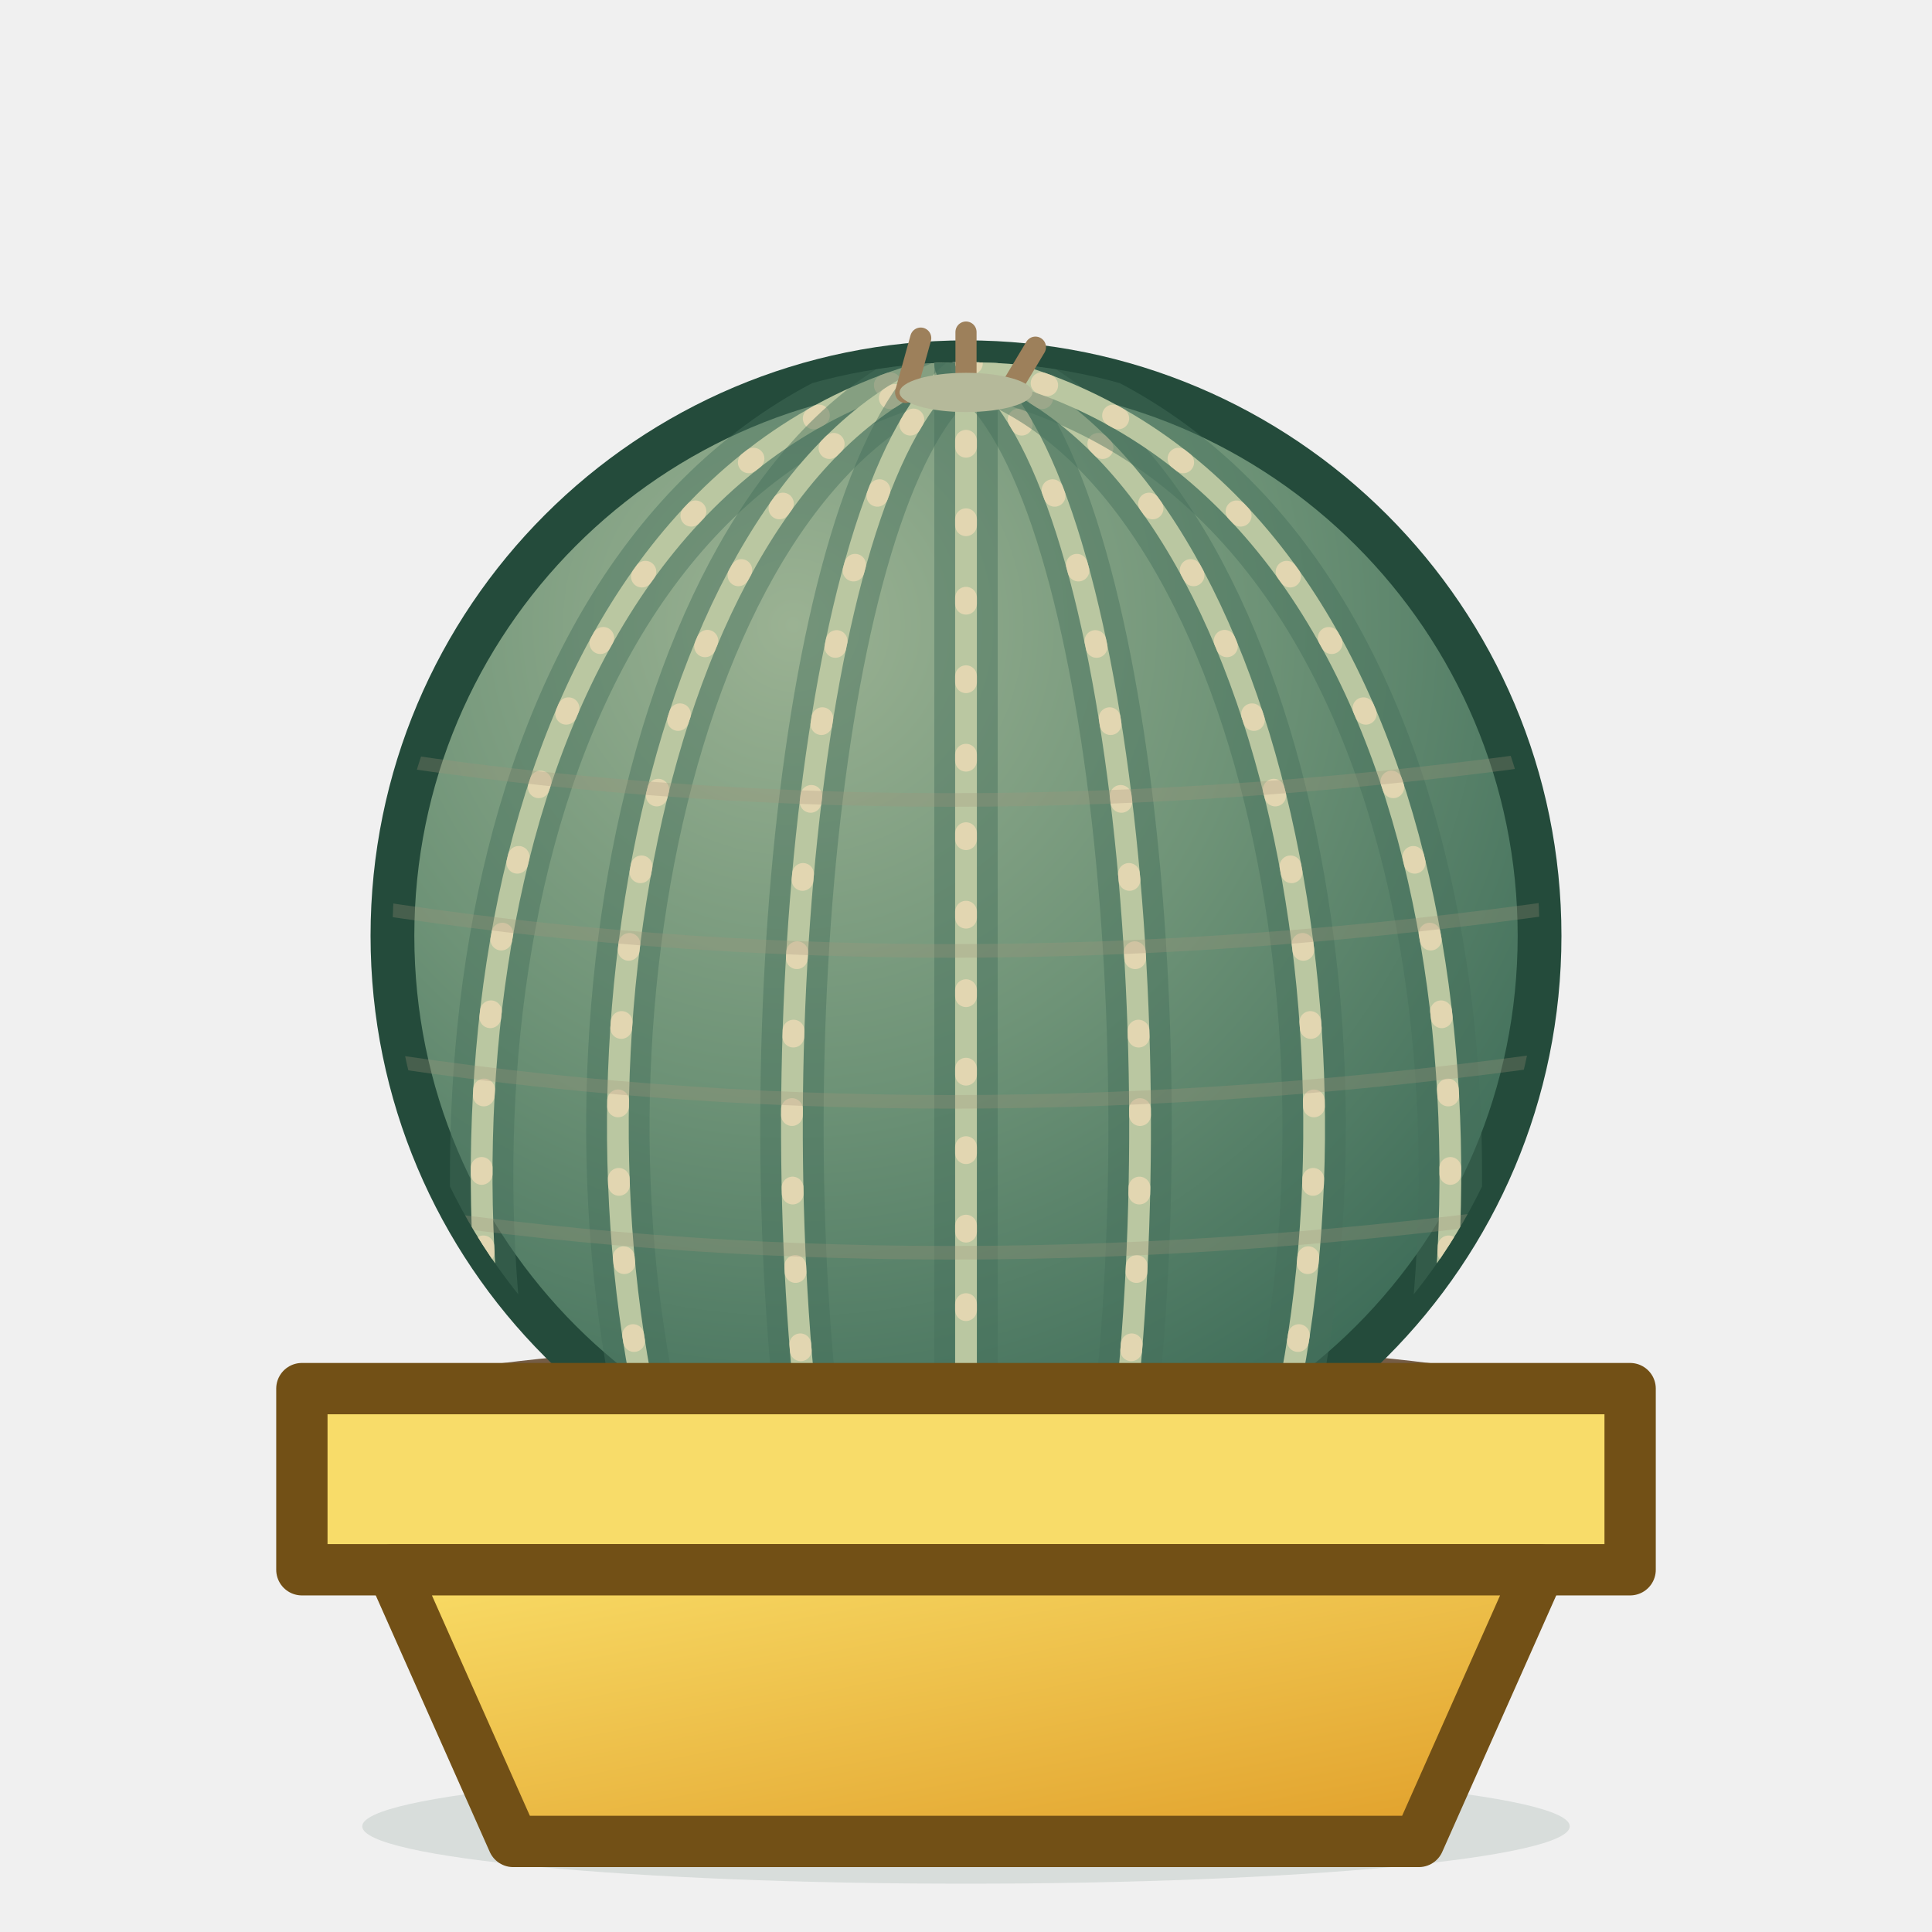
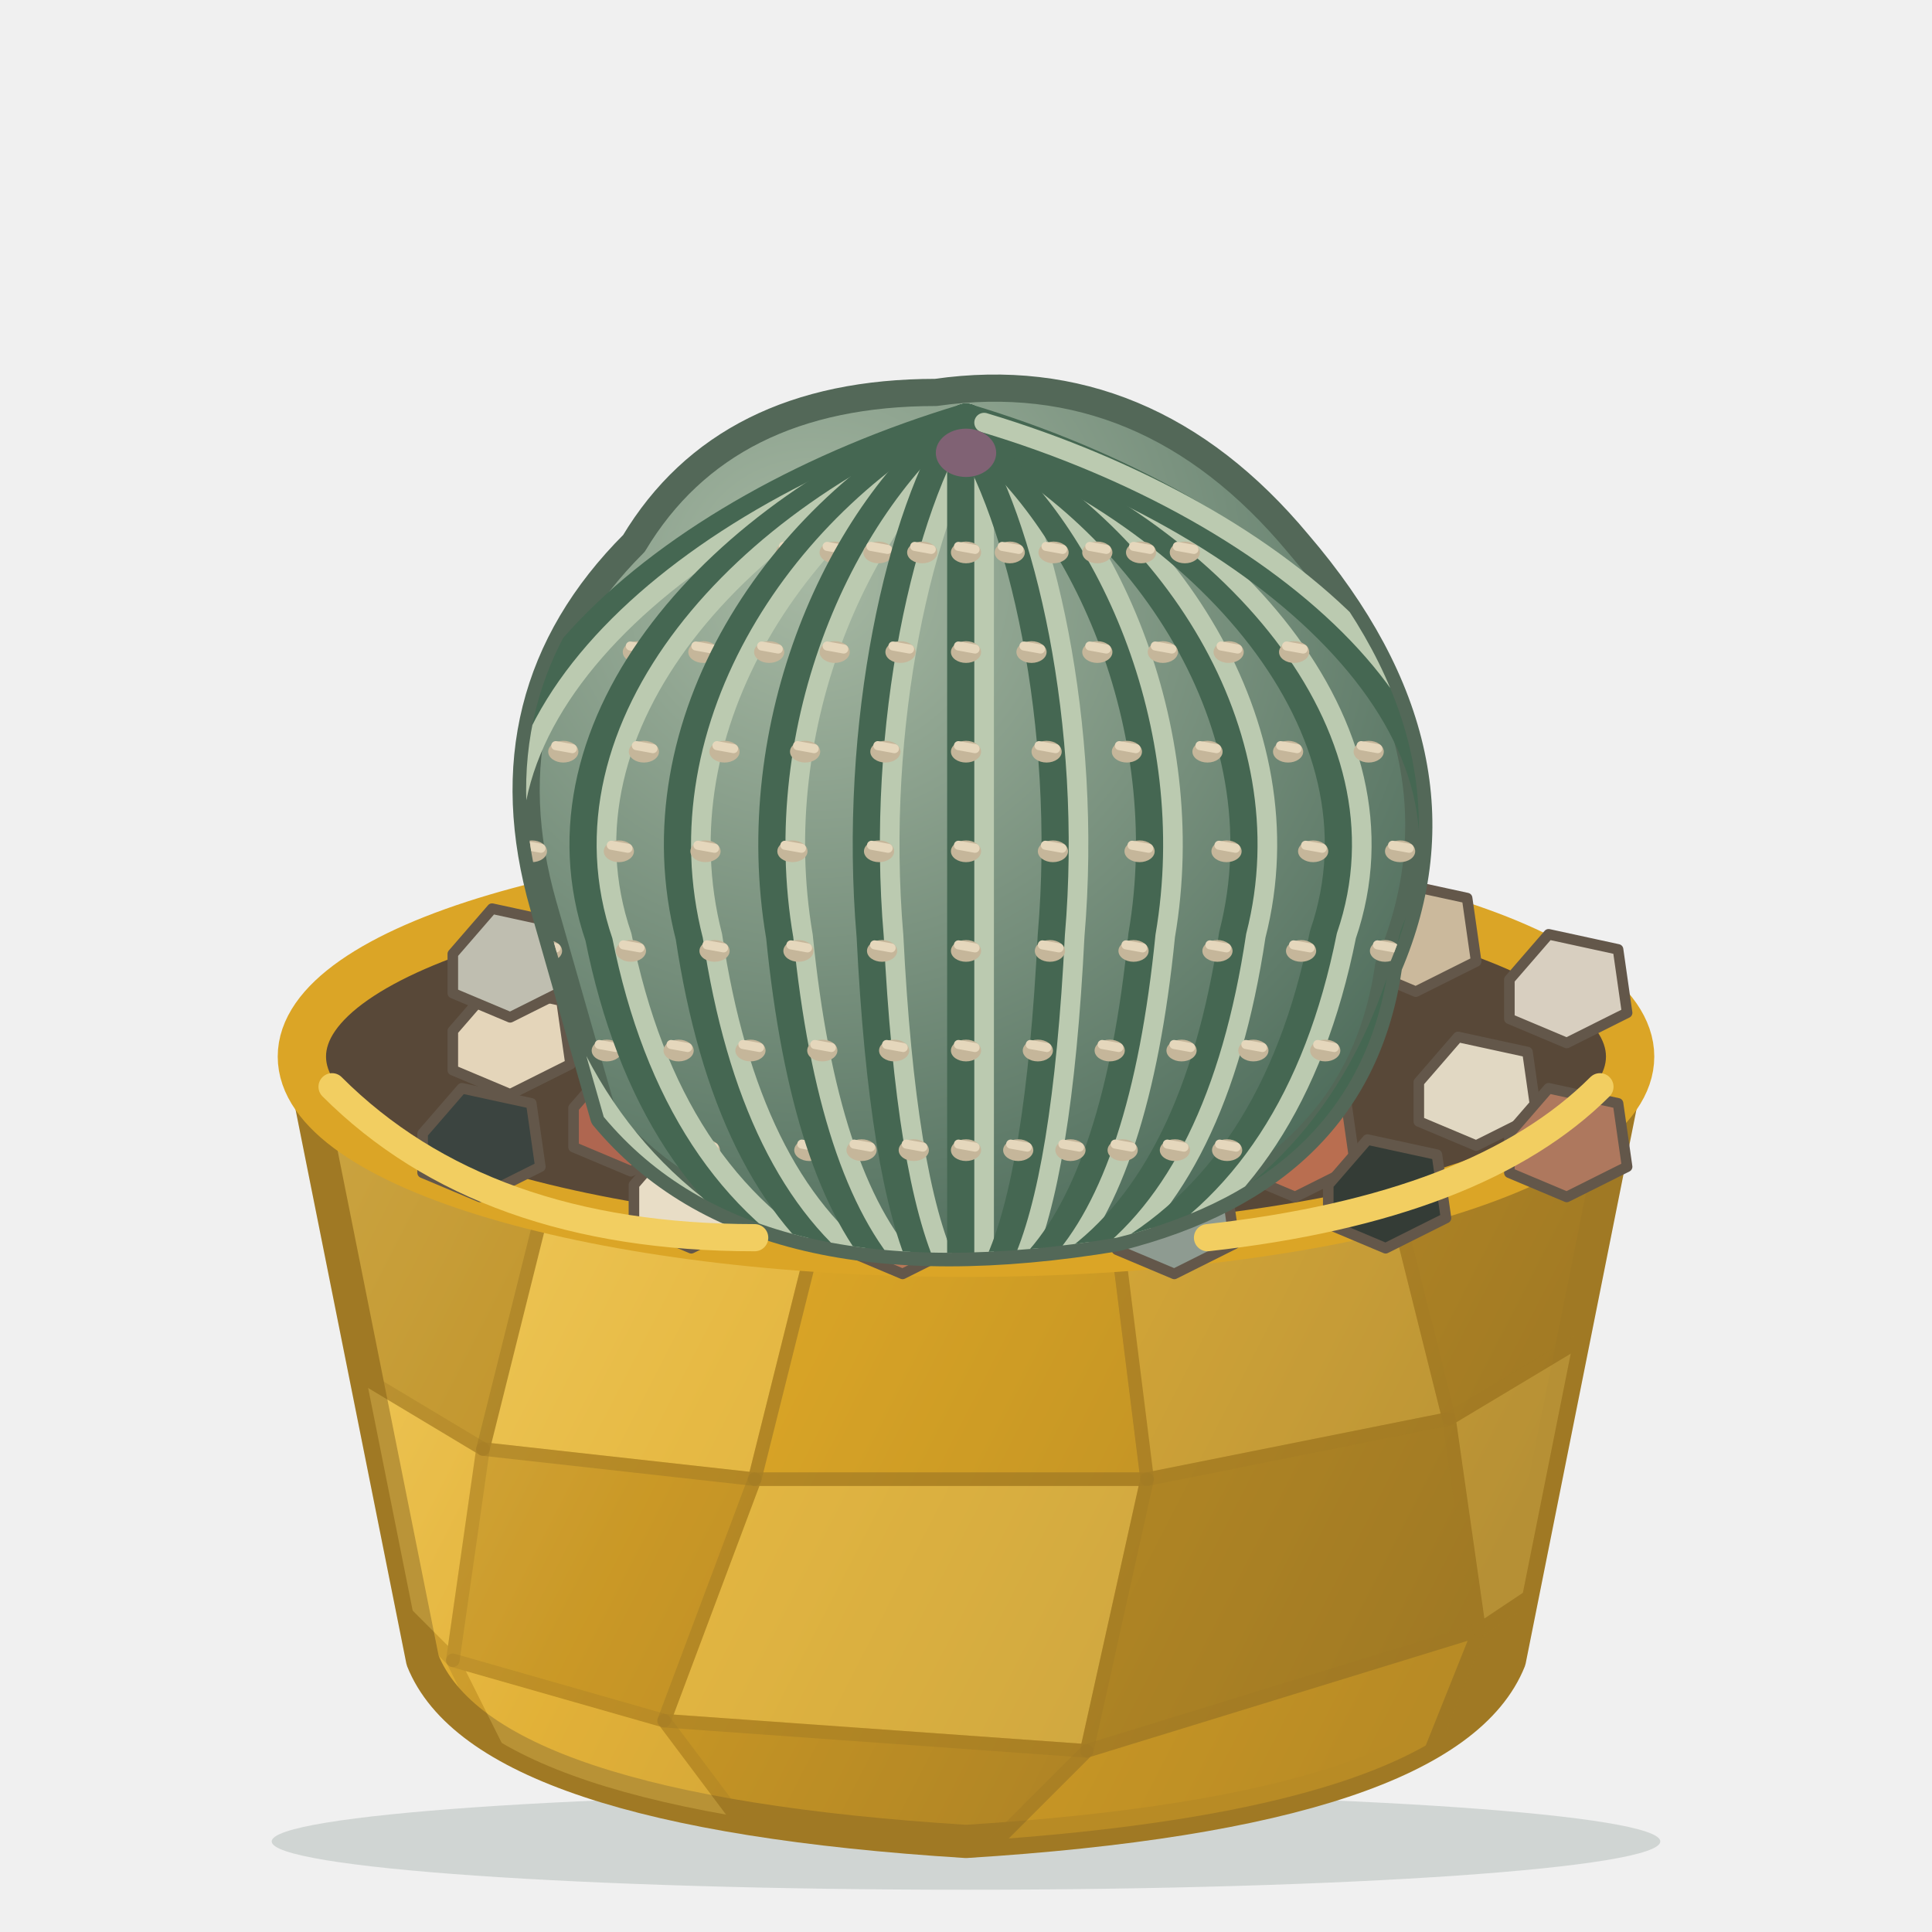
<svg xmlns="http://www.w3.org/2000/svg" viewBox="0 0 64 64" role="img" aria-labelledby="euphorbia-obesa-hybrid-title euphorbia-obesa-hybrid-description" data-plant-slug="euphorbia-obesa-hybrid" focusable="false">
  <defs>
-     <linearGradient id="obesa-pot" x1="0" x2="0.8" y1="0" y2="1">
-       <stop offset="0" stop-color="#f9dd67" />
-       <stop offset="1" stop-color="#e2a32e" />
+     <linearGradient id="nov01-a-p10-pot" x1="0" y1="0" x2="1" y2="0.3">
+       <stop stop-color="#f2ce61" />
+       <stop offset="0.4" stop-color="#dba526" />
+       <stop offset="1" stop-color="#a07924" />
    </linearGradient>
-     <radialGradient id="baseball-body" cx="35%" cy="23%" r="80%">
-       <stop offset="0" stop-color="#9bb293" />
-       <stop offset="0.5" stop-color="#6e9377" />
-       <stop offset="1" stop-color="#3d6c58" />
+     <clipPath id="nov01-a-p10-pot-clip">
+       <path d="M10 35H54L50 55Q48 60 32 61Q16 60 14 55Z" fill="#fff" stroke="none" stroke-width="0" />
+     </clipPath>
+     <radialGradient id="nov01-a-p10-body" cx="0.32" cy="0.22" r="0.9">
+       <stop stop-color="#a6b8a3" />
+       <stop offset="1" stop-color="#4a6958" />
    </radialGradient>
-     <clipPath id="baseball-clip" clipPathUnits="userSpaceOnUse">
-       <ellipse cx="32" cy="31" rx="19" ry="19" fill="none" stroke="none" stroke-width="1" />
+     <clipPath id="nov01-a-p10-body-clip">
+       <path d="M18 30Q16 23 21 18Q24 13 31 13Q38 12 43 18Q49 25 46 32Q45 39 37 41Q25 43 20 37Z" fill="#fff" stroke="none" stroke-width="0" />
    </clipPath>
  </defs>
-   <ellipse cx="32" cy="60.5" rx="20" ry="1.9" fill="#244b3b" stroke="none" stroke-width="0" opacity="0.12" />
-   <ellipse cx="32" cy="46.5" rx="20" ry="2.1" fill="#745c45" stroke="none" stroke-width="1" />
-   <ellipse cx="32" cy="31" rx="19" ry="19" fill="url(#baseball-body)" stroke="#244b3b" stroke-width="1.45" />
-   <g clip-path="url(#baseball-clip)">
-     <path d="M32 12C17 15 14 35 17 49" fill="none" stroke="#466f5c" stroke-width="2.1" stroke-linecap="round" stroke-linejoin="round" stroke-opacity="0.45" />
-     <path d="M32 12C17 15 14 35 17 49" fill="none" stroke="#bac7a1" stroke-width="0.72" stroke-linecap="round" stroke-linejoin="round" />
-     <path d="M32 12C17 15 14 35 17 49" fill="none" stroke="#e2d6b1" stroke-width="0.72" stroke-linecap="round" stroke-linejoin="round" stroke-dasharray="0.2 2.4" />
-     <path d="M32 12C22 15 18 35 22 49" fill="none" stroke="#466f5c" stroke-width="2.1" stroke-linecap="round" stroke-linejoin="round" stroke-opacity="0.45" />
-     <path d="M32 12C22 15 18 35 22 49" fill="none" stroke="#bac7a1" stroke-width="0.72" stroke-linecap="round" stroke-linejoin="round" />
-     <path d="M32 12C22 15 18 35 22 49" fill="none" stroke="#e2d6b1" stroke-width="0.72" stroke-linecap="round" stroke-linejoin="round" stroke-dasharray="0.2 2.4" />
-     <path d="M32 12C27 15 25 35 27 49" fill="none" stroke="#466f5c" stroke-width="2.1" stroke-linecap="round" stroke-linejoin="round" stroke-opacity="0.45" />
-     <path d="M32 12C27 15 25 35 27 49" fill="none" stroke="#bac7a1" stroke-width="0.72" stroke-linecap="round" stroke-linejoin="round" />
-     <path d="M32 12C27 15 25 35 27 49" fill="none" stroke="#e2d6b1" stroke-width="0.72" stroke-linecap="round" stroke-linejoin="round" stroke-dasharray="0.2 2.4" />
-     <path d="M32 12C32 15 32 35 32 49" fill="none" stroke="#466f5c" stroke-width="2.1" stroke-linecap="round" stroke-linejoin="round" stroke-opacity="0.45" />
-     <path d="M32 12C32 15 32 35 32 49" fill="none" stroke="#bac7a1" stroke-width="0.72" stroke-linecap="round" stroke-linejoin="round" />
-     <path d="M32 12C32 15 32 35 32 49" fill="none" stroke="#e2d6b1" stroke-width="0.72" stroke-linecap="round" stroke-linejoin="round" stroke-dasharray="0.2 2.4" />
-     <path d="M32 12C37 15 39 35 37 49" fill="none" stroke="#466f5c" stroke-width="2.1" stroke-linecap="round" stroke-linejoin="round" stroke-opacity="0.45" />
-     <path d="M32 12C37 15 39 35 37 49" fill="none" stroke="#bac7a1" stroke-width="0.72" stroke-linecap="round" stroke-linejoin="round" />
-     <path d="M32 12C37 15 39 35 37 49" fill="none" stroke="#e2d6b1" stroke-width="0.72" stroke-linecap="round" stroke-linejoin="round" stroke-dasharray="0.2 2.4" />
-     <path d="M32 12C42 15 46 35 42 49" fill="none" stroke="#466f5c" stroke-width="2.1" stroke-linecap="round" stroke-linejoin="round" stroke-opacity="0.45" />
-     <path d="M32 12C42 15 46 35 42 49" fill="none" stroke="#bac7a1" stroke-width="0.72" stroke-linecap="round" stroke-linejoin="round" />
-     <path d="M32 12C42 15 46 35 42 49" fill="none" stroke="#e2d6b1" stroke-width="0.72" stroke-linecap="round" stroke-linejoin="round" stroke-dasharray="0.2 2.4" />
-     <path d="M32 12C47 15 50 35 47 49" fill="none" stroke="#466f5c" stroke-width="2.1" stroke-linecap="round" stroke-linejoin="round" stroke-opacity="0.45" />
-     <path d="M32 12C47 15 50 35 47 49" fill="none" stroke="#bac7a1" stroke-width="0.72" stroke-linecap="round" stroke-linejoin="round" />
-     <path d="M32 12C47 15 50 35 47 49" fill="none" stroke="#e2d6b1" stroke-width="0.72" stroke-linecap="round" stroke-linejoin="round" stroke-dasharray="0.2 2.4" />
-     <path d="M12 25q19 3 40 0m-40 5q19 3 40 0m-40 5q19 3 40 0m-40 5q19 3 40 0" fill="none" stroke="#a29479" stroke-width="0.45" stroke-linecap="round" stroke-linejoin="round" stroke-opacity="0.28" />
+   <g stroke-linecap="round" stroke-linejoin="round">
+     <ellipse cx="32" cy="61" rx="23" ry="1.6" fill="#274537" opacity="0.16" />
+     <path d="M10 35H54L50 55Q48 60 32 61Q16 60 14 55Z" fill="url(#nov01-a-p10-pot)" stroke="#a07924" stroke-width="1.1" />
+     <g clip-path="url(#nov01-a-p10-pot-clip)">
+       <path d="M10 36 18 40 16 48 11 45Z" fill="#a07924" stroke="#a07924" stroke-width="0.45" opacity="0.48" />
+       <path d="M18 40 27 41 25 49 16 48Z" fill="#f2ce61" stroke="#a07924" stroke-width="0.45" opacity="0.5" />
+       <path d="M27 41 37 41 38 49 25 49Z" fill="#dba526" stroke="#a07924" stroke-width="0.45" opacity="0.35" />
+       <path d="M37 41 46 39 48 47 38 49Z" fill="#f2ce61" stroke="#a07924" stroke-width="0.45" opacity="0.3" />
+       <path d="M46 39 54 36 53 44 48 47Z" fill="#a07924" stroke="#a07924" stroke-width="0.45" opacity="0.38" />
+       <path d="M11 45 16 48 15 55 12 52Z" fill="#f2ce61" stroke="#a07924" stroke-width="0.45" opacity="0.32" />
+       <path d="M16 48 25 49 22 57 15 55Z" fill="#a07924" stroke="#a07924" stroke-width="0.45" opacity="0.3" />
+       <path d="M25 49 38 49 36 58 22 57Z" fill="#f2ce61" stroke="#a07924" stroke-width="0.45" opacity="0.45" />
+       <path d="M38 49 48 47 49 54 36 58Z" fill="#a07924" stroke="#a07924" stroke-width="0.45" opacity="0.42" />
+       <path d="M48 47 53 44 52 52 49 54Z" fill="#f2ce61" stroke="#a07924" stroke-width="0.45" opacity="0.28" />
+       <path d="M15 55 22 57 25 61 17 59Z" fill="#f2ce61" stroke="#a07924" stroke-width="0.45" opacity="0.3" />
+       <path d="M22 57 36 58 32 62 25 61Z" fill="#a07924" stroke="#a07924" stroke-width="0.45" opacity="0.25" />
+       <path d="M36 58 49 54 47 59 32 62Z" fill="#dba526" stroke="#a07924" stroke-width="0.45" opacity="0.4" />
+     </g>
+     <ellipse cx="32" cy="35" rx="22" ry="6.5" fill="#584838" stroke="#dba526" stroke-width="1.6" />
+     <path d="m15 34.15 1.3-1.5 2.3 0.5 0.3 2.1-2 1-1.9-0.8Z" fill="#e4d5ba" stroke="#63574a" stroke-width="0.35" />
+     <path d="m19 36.7 1.3-1.5 2.3 0.5 0.3 2.1-2 1-1.9-0.8Z" fill="#af6650" stroke="#63574a" stroke-width="0.35" />
+     <path d="m24 37.55 1.3-1.5 2.3 0.5 0.3 2.1-2 1-1.9-0.8Z" fill="#bdc4bc" stroke="#63574a" stroke-width="0.35" />
+     <path d="m29 38.4 1.3-1.5 2.3 0.5 0.3 2.1-2 1-1.9-0.8Z" fill="#3a3b35" stroke="#63574a" stroke-width="0.35" />
+     <path d="m35 38.4 1.3-1.5 2.3 0.5 0.3 2.1-2 1-1.9-0.8Z" fill="#ddcdb1" stroke="#63574a" stroke-width="0.35" />
+     <path d="m41 37.55 1.3-1.5 2.3 0.5 0.3 2.1-2 1-1.9-0.8Z" fill="#b96e50" stroke="#63574a" stroke-width="0.35" />
+     <path d="m47 35.85 1.3-1.5 2.3 0.5 0.3 2.1-2 1-1.9-0.8Z" fill="#e1d8c3" stroke="#63574a" stroke-width="0.35" />
+     <path d="m14 37.55 1.3-1.5 2.3 0.5 0.3 2.1-2 1-1.9-0.8Z" fill="#3b4440" stroke="#63574a" stroke-width="0.35" />
+     <path d="m21 39.25 1.3-1.5 2.3 0.5 0.3 2.1-2 1-1.9-0.8Z" fill="#e8ddc6" stroke="#63574a" stroke-width="0.35" />
+     <path d="m28 40.1 1.3-1.5 2.3 0.5 0.3 2.1-2 1-1.9-0.8Z" fill="#b87757" stroke="#63574a" stroke-width="0.35" />
+     <path d="m37 40.1 1.3-1.5 2.3 0.5 0.3 2.1-2 1-1.9-0.8Z" fill="#8e9b91" stroke="#63574a" stroke-width="0.35" />
+     <path d="m44 39.25 1.3-1.5 2.3 0.5 0.3 2.1-2 1-1.9-0.8Z" fill="#343c36" stroke="#63574a" stroke-width="0.35" />
+     <path d="m50 37.55 1.3-1.5 2.3 0.5 0.3 2.1-2 1-1.9-0.8Z" fill="#ae785e" stroke="#63574a" stroke-width="0.35" />
+     <path d="m15 31.6 1.3-1.5 2.3 0.5 0.3 2.1-2 1-1.9-0.8Z" fill="#bfbeb0" stroke="#63574a" stroke-width="0.35" />
+     <path d="m21 30.75 1.3-1.5 2.3 0.5 0.3 2.1-2 1-1.9-0.8Z" fill="#3a3e36" stroke="#63574a" stroke-width="0.35" />
+     <path d="m45 30.75 1.3-1.5 2.3 0.5 0.3 2.1-2 1-1.9-0.8Z" fill="#cbb99c" stroke="#63574a" stroke-width="0.35" />
+     <path d="m50 32.45 1.3-1.5 2.3 0.5 0.3 2.1-2 1-1.9-0.8Z" fill="#d8cfc0" stroke="#63574a" stroke-width="0.35" />
+     <path d="M18 30Q16 23 21 18Q24 13 31 13Q38 12 43 18Q49 25 46 32Q45 39 37 41Q25 43 20 37Z" fill="url(#nov01-a-p10-body)" stroke="#536858" stroke-width="0.9" />
+     <g clip-path="url(#nov01-a-p10-body-clip)">
+       <path d="M32 14C22 17 14 24 17 31Q19 39 26 42" fill="none" stroke="#456752" stroke-width="1.25" />
+       <path d="M32 14C22 17 14 24 17 31Q19 39 26 42" fill="none" stroke="#bbcab0" stroke-width="0.65" transform="translate(0.6 0)" />
+       <ellipse cx="24.75" cy="18.3" rx="0.5" ry="0.36" fill="#c5b69a" />
+       <path d="m24.5 18.1 0.55 0.1" fill="none" stroke="#e5d7bc" stroke-width="0.3" />
+       <ellipse cx="21.13" cy="21.6" rx="0.5" ry="0.36" fill="#c5b69a" />
+       <path d="m20.88 21.4 0.55 0.1" fill="none" stroke="#e5d7bc" stroke-width="0.3" />
+       <ellipse cx="18.66" cy="24.9" rx="0.5" ry="0.36" fill="#c5b69a" />
+       <path d="m18.41 24.7 0.55 0.1" fill="none" stroke="#e5d7bc" stroke-width="0.3" />
+       <ellipse cx="17.62" cy="28.2" rx="0.5" ry="0.36" fill="#c5b69a" />
+       <path d="m17.37 28 0.55 0.1" fill="none" stroke="#e5d7bc" stroke-width="0.3" />
+       <ellipse cx="18.12" cy="31.5" rx="0.5" ry="0.36" fill="#c5b69a" />
+       <path d="m17.87 31.3 0.55 0.1" fill="none" stroke="#e5d7bc" stroke-width="0.3" />
+       <ellipse cx="20.1" cy="34.8" rx="0.5" ry="0.36" fill="#c5b69a" />
+       <path d="m19.85 34.6 0.55 0.1" fill="none" stroke="#e5d7bc" stroke-width="0.3" />
+       <ellipse cx="23.35" cy="38.1" rx="0.5" ry="0.36" fill="#c5b69a" />
+       <path d="m23.1 37.9 0.55 0.1" fill="none" stroke="#e5d7bc" stroke-width="0.3" />
+       <path d="M32 14C24 17 17.6 24 20 31Q21.6 39 27.2 42" fill="none" stroke="#456752" stroke-width="1.25" />
+       <path d="M32 14C24 17 17.6 24 20 31Q21.6 39 27.2 42" fill="none" stroke="#bbcab0" stroke-width="0.65" transform="translate(0.6 0)" />
+       <ellipse cx="26.2" cy="18.3" rx="0.5" ry="0.36" fill="#c5b69a" />
+       <path d="m25.95 18.1 0.55 0.1" fill="none" stroke="#e5d7bc" stroke-width="0.3" />
+       <ellipse cx="23.3" cy="21.6" rx="0.5" ry="0.36" fill="#c5b69a" />
+       <path d="m23.05 21.4 0.55 0.1" fill="none" stroke="#e5d7bc" stroke-width="0.3" />
+       <ellipse cx="21.33" cy="24.9" rx="0.5" ry="0.36" fill="#c5b69a" />
+       <path d="m21.08 24.7 0.55 0.1" fill="none" stroke="#e5d7bc" stroke-width="0.3" />
+       <ellipse cx="20.5" cy="28.2" rx="0.5" ry="0.36" fill="#c5b69a" />
+       <path d="m20.25 28 0.55 0.1" fill="none" stroke="#e5d7bc" stroke-width="0.3" />
+       <ellipse cx="20.9" cy="31.5" rx="0.5" ry="0.36" fill="#c5b69a" />
+       <path d="m20.65 31.3 0.55 0.1" fill="none" stroke="#e5d7bc" stroke-width="0.3" />
+       <ellipse cx="22.48" cy="34.8" rx="0.5" ry="0.36" fill="#c5b69a" />
+       <path d="m22.23 34.6 0.55 0.1" fill="none" stroke="#e5d7bc" stroke-width="0.3" />
+       <ellipse cx="25.08" cy="38.1" rx="0.5" ry="0.36" fill="#c5b69a" />
+       <path d="m24.83 37.9 0.55 0.1" fill="none" stroke="#e5d7bc" stroke-width="0.3" />
+       <path d="M32 14C26 17 21.2 24 23 31Q24.2 39 28.4 42" fill="none" stroke="#456752" stroke-width="1.25" />
+       <path d="M32 14C26 17 21.2 24 23 31Q24.2 39 28.4 42" fill="none" stroke="#bbcab0" stroke-width="0.65" transform="translate(0.6 0)" />
+       <ellipse cx="27.65" cy="18.3" rx="0.5" ry="0.36" fill="#c5b69a" />
+       <path d="m27.4 18.1 0.55 0.1" fill="none" stroke="#e5d7bc" stroke-width="0.3" />
+       <ellipse cx="25.48" cy="21.6" rx="0.5" ry="0.36" fill="#c5b69a" />
+       <path d="m25.23 21.4 0.55 0.1" fill="none" stroke="#e5d7bc" stroke-width="0.3" />
+       <ellipse cx="24" cy="24.9" rx="0.5" ry="0.36" fill="#c5b69a" />
+       <path d="m23.75 24.7 0.55 0.1" fill="none" stroke="#e5d7bc" stroke-width="0.3" />
+       <ellipse cx="23.37" cy="28.2" rx="0.5" ry="0.36" fill="#c5b69a" />
+       <path d="m23.12 28 0.55 0.1" fill="none" stroke="#e5d7bc" stroke-width="0.3" />
+       <ellipse cx="23.67" cy="31.5" rx="0.5" ry="0.36" fill="#c5b69a" />
+       <path d="m23.42 31.3 0.55 0.1" fill="none" stroke="#e5d7bc" stroke-width="0.3" />
+       <ellipse cx="24.86" cy="34.8" rx="0.5" ry="0.36" fill="#c5b69a" />
+       <path d="m24.61 34.6 0.55 0.1" fill="none" stroke="#e5d7bc" stroke-width="0.3" />
+       <ellipse cx="26.81" cy="38.1" rx="0.5" ry="0.36" fill="#c5b69a" />
+       <path d="m26.56 37.9 0.55 0.1" fill="none" stroke="#e5d7bc" stroke-width="0.3" />
+       <path d="M32 14C28 17 24.8 24 26 31Q26.8 39 29.6 42" fill="none" stroke="#456752" stroke-width="1.25" />
+       <path d="M32 14C28 17 24.8 24 26 31Q26.8 39 29.6 42" fill="none" stroke="#bbcab0" stroke-width="0.65" transform="translate(0.6 0)" />
+       <ellipse cx="29.1" cy="18.3" rx="0.5" ry="0.36" fill="#c5b69a" />
+       <path d="m28.85 18.1 0.55 0.1" fill="none" stroke="#e5d7bc" stroke-width="0.3" />
+       <ellipse cx="27.65" cy="21.6" rx="0.5" ry="0.36" fill="#c5b69a" />
+       <path d="m27.4 21.4 0.55 0.1" fill="none" stroke="#e5d7bc" stroke-width="0.3" />
+       <ellipse cx="26.67" cy="24.9" rx="0.5" ry="0.36" fill="#c5b69a" />
+       <path d="m26.42 24.7 0.55 0.1" fill="none" stroke="#e5d7bc" stroke-width="0.3" />
+       <ellipse cx="26.25" cy="28.2" rx="0.5" ry="0.36" fill="#c5b69a" />
+       <path d="m26 28 0.55 0.1" fill="none" stroke="#e5d7bc" stroke-width="0.3" />
+       <ellipse cx="26.45" cy="31.5" rx="0.5" ry="0.36" fill="#c5b69a" />
+       <path d="m26.2 31.3 0.55 0.1" fill="none" stroke="#e5d7bc" stroke-width="0.3" />
+       <ellipse cx="27.24" cy="34.8" rx="0.5" ry="0.36" fill="#c5b69a" />
+       <path d="m26.99 34.6 0.55 0.1" fill="none" stroke="#e5d7bc" stroke-width="0.3" />
+       <ellipse cx="28.54" cy="38.1" rx="0.5" ry="0.36" fill="#c5b69a" />
+       <path d="m28.29 37.9 0.55 0.1" fill="none" stroke="#e5d7bc" stroke-width="0.3" />
+       <path d="M32 14C30 17 28.4 24 29 31Q29.4 39 30.8 42" fill="none" stroke="#456752" stroke-width="1.25" />
+       <path d="M32 14C30 17 28.4 24 29 31Q29.4 39 30.8 42" fill="none" stroke="#bbcab0" stroke-width="0.65" transform="translate(0.6 0)" />
+       <ellipse cx="30.55" cy="18.3" rx="0.5" ry="0.36" fill="#c5b69a" />
+       <path d="m30.3 18.1 0.55 0.1" fill="none" stroke="#e5d7bc" stroke-width="0.3" />
+       <ellipse cx="29.83" cy="21.6" rx="0.5" ry="0.36" fill="#c5b69a" />
+       <path d="m29.58 21.4 0.55 0.1" fill="none" stroke="#e5d7bc" stroke-width="0.3" />
+       <ellipse cx="29.33" cy="24.9" rx="0.5" ry="0.36" fill="#c5b69a" />
+       <path d="m29.08 24.7 0.55 0.1" fill="none" stroke="#e5d7bc" stroke-width="0.3" />
+       <ellipse cx="29.12" cy="28.2" rx="0.5" ry="0.36" fill="#c5b69a" />
+       <path d="m28.87 28 0.55 0.1" fill="none" stroke="#e5d7bc" stroke-width="0.3" />
+       <ellipse cx="29.22" cy="31.5" rx="0.5" ry="0.36" fill="#c5b69a" />
+       <path d="m28.97 31.3 0.55 0.1" fill="none" stroke="#e5d7bc" stroke-width="0.3" />
+       <ellipse cx="29.62" cy="34.8" rx="0.5" ry="0.36" fill="#c5b69a" />
+       <path d="m29.37 34.6 0.55 0.1" fill="none" stroke="#e5d7bc" stroke-width="0.3" />
+       <ellipse cx="30.27" cy="38.1" rx="0.5" ry="0.36" fill="#c5b69a" />
+       <path d="m30.02 37.9 0.55 0.1" fill="none" stroke="#e5d7bc" stroke-width="0.3" />
+       <path d="M32 14C32 17 32 24 32 31Q32 39 32 42" fill="none" stroke="#456752" stroke-width="1.25" />
+       <path d="M32 14C32 17 32 24 32 31Q32 39 32 42" fill="none" stroke="#bbcab0" stroke-width="0.65" transform="translate(0.6 0)" />
+       <ellipse cx="32" cy="18.3" rx="0.5" ry="0.36" fill="#c5b69a" />
+       <path d="m31.75 18.1 0.55 0.1" fill="none" stroke="#e5d7bc" stroke-width="0.3" />
+       <ellipse cx="32" cy="21.6" rx="0.5" ry="0.36" fill="#c5b69a" />
+       <path d="m31.75 21.4 0.55 0.1" fill="none" stroke="#e5d7bc" stroke-width="0.3" />
+       <ellipse cx="32" cy="24.9" rx="0.5" ry="0.36" fill="#c5b69a" />
+       <path d="m31.75 24.7 0.55 0.1" fill="none" stroke="#e5d7bc" stroke-width="0.3" />
+       <ellipse cx="32" cy="28.2" rx="0.5" ry="0.36" fill="#c5b69a" />
+       <path d="m31.75 28 0.55 0.1" fill="none" stroke="#e5d7bc" stroke-width="0.3" />
+       <ellipse cx="32" cy="31.5" rx="0.5" ry="0.36" fill="#c5b69a" />
+       <path d="m31.75 31.3 0.55 0.1" fill="none" stroke="#e5d7bc" stroke-width="0.3" />
+       <ellipse cx="32" cy="34.8" rx="0.5" ry="0.36" fill="#c5b69a" />
+       <path d="m31.75 34.6 0.55 0.1" fill="none" stroke="#e5d7bc" stroke-width="0.3" />
+       <ellipse cx="32" cy="38.1" rx="0.5" ry="0.36" fill="#c5b69a" />
+       <path d="m31.75 37.9 0.55 0.1" fill="none" stroke="#e5d7bc" stroke-width="0.3" />
+       <path d="M32 14C34 17 35.6 24 35 31Q34.6 39 33.2 42" fill="none" stroke="#456752" stroke-width="1.25" />
+       <path d="M32 14C34 17 35.6 24 35 31Q34.6 39 33.2 42" fill="none" stroke="#bbcab0" stroke-width="0.65" transform="translate(0.6 0)" />
+       <ellipse cx="33.45" cy="18.3" rx="0.5" ry="0.36" fill="#c5b69a" />
+       <path d="m33.2 18.1 0.55 0.1" fill="none" stroke="#e5d7bc" stroke-width="0.3" />
+       <ellipse cx="34.17" cy="21.6" rx="0.5" ry="0.36" fill="#c5b69a" />
+       <path d="m33.92 21.4 0.55 0.1" fill="none" stroke="#e5d7bc" stroke-width="0.3" />
+       <ellipse cx="34.67" cy="24.9" rx="0.5" ry="0.36" fill="#c5b69a" />
+       <path d="m34.42 24.7 0.55 0.1" fill="none" stroke="#e5d7bc" stroke-width="0.3" />
+       <ellipse cx="34.88" cy="28.2" rx="0.5" ry="0.36" fill="#c5b69a" />
+       <path d="m34.63 28 0.55 0.1" fill="none" stroke="#e5d7bc" stroke-width="0.3" />
+       <ellipse cx="34.78" cy="31.5" rx="0.5" ry="0.36" fill="#c5b69a" />
+       <path d="m34.53 31.3 0.55 0.1" fill="none" stroke="#e5d7bc" stroke-width="0.3" />
+       <ellipse cx="34.38" cy="34.8" rx="0.5" ry="0.36" fill="#c5b69a" />
+       <path d="m34.13 34.6 0.55 0.1" fill="none" stroke="#e5d7bc" stroke-width="0.3" />
+       <ellipse cx="33.73" cy="38.1" rx="0.5" ry="0.36" fill="#c5b69a" />
+       <path d="m33.48 37.9 0.55 0.1" fill="none" stroke="#e5d7bc" stroke-width="0.3" />
+       <path d="M32 14C36 17 39.2 24 38 31Q37.2 39 34.4 42" fill="none" stroke="#456752" stroke-width="1.25" />
+       <path d="M32 14C36 17 39.2 24 38 31Q37.2 39 34.4 42" fill="none" stroke="#bbcab0" stroke-width="0.65" transform="translate(0.6 0)" />
+       <ellipse cx="34.9" cy="18.3" rx="0.5" ry="0.36" fill="#c5b69a" />
+       <path d="m34.65 18.1 0.55 0.1" fill="none" stroke="#e5d7bc" stroke-width="0.3" />
+       <ellipse cx="36.35" cy="21.6" rx="0.5" ry="0.36" fill="#c5b69a" />
+       <path d="m36.1 21.4 0.55 0.1" fill="none" stroke="#e5d7bc" stroke-width="0.3" />
+       <ellipse cx="37.33" cy="24.9" rx="0.5" ry="0.36" fill="#c5b69a" />
+       <path d="m37.08 24.7 0.55 0.1" fill="none" stroke="#e5d7bc" stroke-width="0.3" />
+       <ellipse cx="37.75" cy="28.2" rx="0.5" ry="0.36" fill="#c5b69a" />
+       <path d="m37.5 28 0.55 0.1" fill="none" stroke="#e5d7bc" stroke-width="0.3" />
+       <ellipse cx="37.55" cy="31.5" rx="0.5" ry="0.36" fill="#c5b69a" />
+       <path d="m37.3 31.3 0.55 0.1" fill="none" stroke="#e5d7bc" stroke-width="0.3" />
+       <ellipse cx="36.76" cy="34.8" rx="0.5" ry="0.36" fill="#c5b69a" />
+       <path d="m36.51 34.6 0.55 0.1" fill="none" stroke="#e5d7bc" stroke-width="0.3" />
+       <ellipse cx="35.46" cy="38.1" rx="0.5" ry="0.36" fill="#c5b69a" />
+       <path d="m35.21 37.9 0.55 0.1" fill="none" stroke="#e5d7bc" stroke-width="0.3" />
+       <path d="M32 14C38 17 42.8 24 41 31Q39.8 39 35.6 42" fill="none" stroke="#456752" stroke-width="1.25" />
+       <path d="M32 14C38 17 42.8 24 41 31Q39.8 39 35.6 42" fill="none" stroke="#bbcab0" stroke-width="0.65" transform="translate(0.6 0)" />
+       <ellipse cx="36.35" cy="18.3" rx="0.5" ry="0.36" fill="#c5b69a" />
+       <path d="m36.1 18.1 0.55 0.1" fill="none" stroke="#e5d7bc" stroke-width="0.3" />
+       <ellipse cx="38.52" cy="21.6" rx="0.5" ry="0.36" fill="#c5b69a" />
+       <path d="m38.27 21.4 0.55 0.1" fill="none" stroke="#e5d7bc" stroke-width="0.3" />
+       <ellipse cx="40" cy="24.9" rx="0.5" ry="0.36" fill="#c5b69a" />
+       <path d="m39.75 24.7 0.55 0.1" fill="none" stroke="#e5d7bc" stroke-width="0.3" />
+       <ellipse cx="40.63" cy="28.2" rx="0.5" ry="0.36" fill="#c5b69a" />
+       <path d="m40.38 28 0.55 0.1" fill="none" stroke="#e5d7bc" stroke-width="0.3" />
+       <ellipse cx="40.33" cy="31.5" rx="0.5" ry="0.36" fill="#c5b69a" />
+       <path d="m40.08 31.3 0.55 0.1" fill="none" stroke="#e5d7bc" stroke-width="0.3" />
+       <ellipse cx="39.14" cy="34.8" rx="0.5" ry="0.36" fill="#c5b69a" />
+       <path d="m38.89 34.6 0.55 0.1" fill="none" stroke="#e5d7bc" stroke-width="0.3" />
+       <ellipse cx="37.19" cy="38.1" rx="0.5" ry="0.36" fill="#c5b69a" />
+       <path d="m36.94 37.9 0.55 0.1" fill="none" stroke="#e5d7bc" stroke-width="0.3" />
+       <path d="M32 14C40 17 46.4 24 44 31Q42.4 39 36.8 42" fill="none" stroke="#456752" stroke-width="1.25" />
+       <path d="M32 14C40 17 46.4 24 44 31Q42.4 39 36.8 42" fill="none" stroke="#bbcab0" stroke-width="0.65" transform="translate(0.6 0)" />
+       <ellipse cx="37.8" cy="18.3" rx="0.5" ry="0.36" fill="#c5b69a" />
+       <path d="m37.55 18.1 0.55 0.1" fill="none" stroke="#e5d7bc" stroke-width="0.3" />
+       <ellipse cx="40.7" cy="21.6" rx="0.5" ry="0.36" fill="#c5b69a" />
+       <path d="m40.45 21.4 0.55 0.1" fill="none" stroke="#e5d7bc" stroke-width="0.3" />
+       <ellipse cx="42.67" cy="24.9" rx="0.5" ry="0.36" fill="#c5b69a" />
+       <path d="m42.42 24.7 0.55 0.1" fill="none" stroke="#e5d7bc" stroke-width="0.3" />
+       <ellipse cx="43.5" cy="28.2" rx="0.5" ry="0.36" fill="#c5b69a" />
+       <path d="m43.25 28 0.55 0.1" fill="none" stroke="#e5d7bc" stroke-width="0.3" />
+       <ellipse cx="43.1" cy="31.5" rx="0.5" ry="0.36" fill="#c5b69a" />
+       <path d="m42.85 31.3 0.55 0.1" fill="none" stroke="#e5d7bc" stroke-width="0.3" />
+       <ellipse cx="41.52" cy="34.8" rx="0.5" ry="0.36" fill="#c5b69a" />
+       <path d="m41.27 34.6 0.55 0.1" fill="none" stroke="#e5d7bc" stroke-width="0.3" />
+       <ellipse cx="38.92" cy="38.1" rx="0.5" ry="0.36" fill="#c5b69a" />
+       <path d="m38.67 37.9 0.55 0.1" fill="none" stroke="#e5d7bc" stroke-width="0.3" />
+       <path d="M32 14C42 17 50 24 47 31Q45 39 38 42" fill="none" stroke="#456752" stroke-width="1.25" />
+       <path d="M32 14C42 17 50 24 47 31Q45 39 38 42" fill="none" stroke="#bbcab0" stroke-width="0.65" transform="translate(0.6 0)" />
+       <ellipse cx="39.25" cy="18.3" rx="0.5" ry="0.36" fill="#c5b69a" />
+       <path d="m39 18.1 0.55 0.1" fill="none" stroke="#e5d7bc" stroke-width="0.3" />
+       <ellipse cx="42.87" cy="21.6" rx="0.5" ry="0.36" fill="#c5b69a" />
+       <path d="m42.62 21.4 0.55 0.1" fill="none" stroke="#e5d7bc" stroke-width="0.3" />
+       <ellipse cx="45.34" cy="24.9" rx="0.5" ry="0.36" fill="#c5b69a" />
+       <path d="m45.09 24.7 0.55 0.1" fill="none" stroke="#e5d7bc" stroke-width="0.3" />
+       <ellipse cx="46.38" cy="28.2" rx="0.5" ry="0.36" fill="#c5b69a" />
+       <path d="m46.13 28 0.55 0.1" fill="none" stroke="#e5d7bc" stroke-width="0.3" />
+       <ellipse cx="45.88" cy="31.5" rx="0.5" ry="0.36" fill="#c5b69a" />
+       <path d="m45.63 31.3 0.55 0.1" fill="none" stroke="#e5d7bc" stroke-width="0.3" />
+       <ellipse cx="43.9" cy="34.8" rx="0.5" ry="0.36" fill="#c5b69a" />
+       <path d="m43.65 34.6 0.55 0.1" fill="none" stroke="#e5d7bc" stroke-width="0.3" />
+       <ellipse cx="40.65" cy="38.1" rx="0.5" ry="0.36" fill="#c5b69a" />
+       <path d="m40.4 37.9 0.55 0.1" fill="none" stroke="#e5d7bc" stroke-width="0.3" />
+     </g>
+     <ellipse cx="32" cy="15" rx="1" ry="0.8" fill="#806274" />
+     <path d="M11 36Q16 41 25 41M40 41q9-1 13-5" fill="none" stroke="#f2ce61" stroke-width="0.9" />
  </g>
-   <path d="M30 13l0.5-1.8m1.5 1.6V11m1.4 2 0.9-1.5" fill="none" stroke="#9d805b" stroke-width="0.7" stroke-linecap="round" stroke-linejoin="round" />
-   <ellipse cx="32" cy="13" rx="2.2" ry="0.65" fill="#b5b99a" stroke="none" stroke-width="1" />
-   <path d="M10 46h44v6H10z" fill="#f8dc69" stroke="#725016" stroke-linejoin="round" stroke-width="1.7" />
-   <path d="m13 52 4 9h30l4-9Z" fill="url(#obesa-pot)" stroke="#725016" stroke-linejoin="round" stroke-width="1.7" />
</svg>
